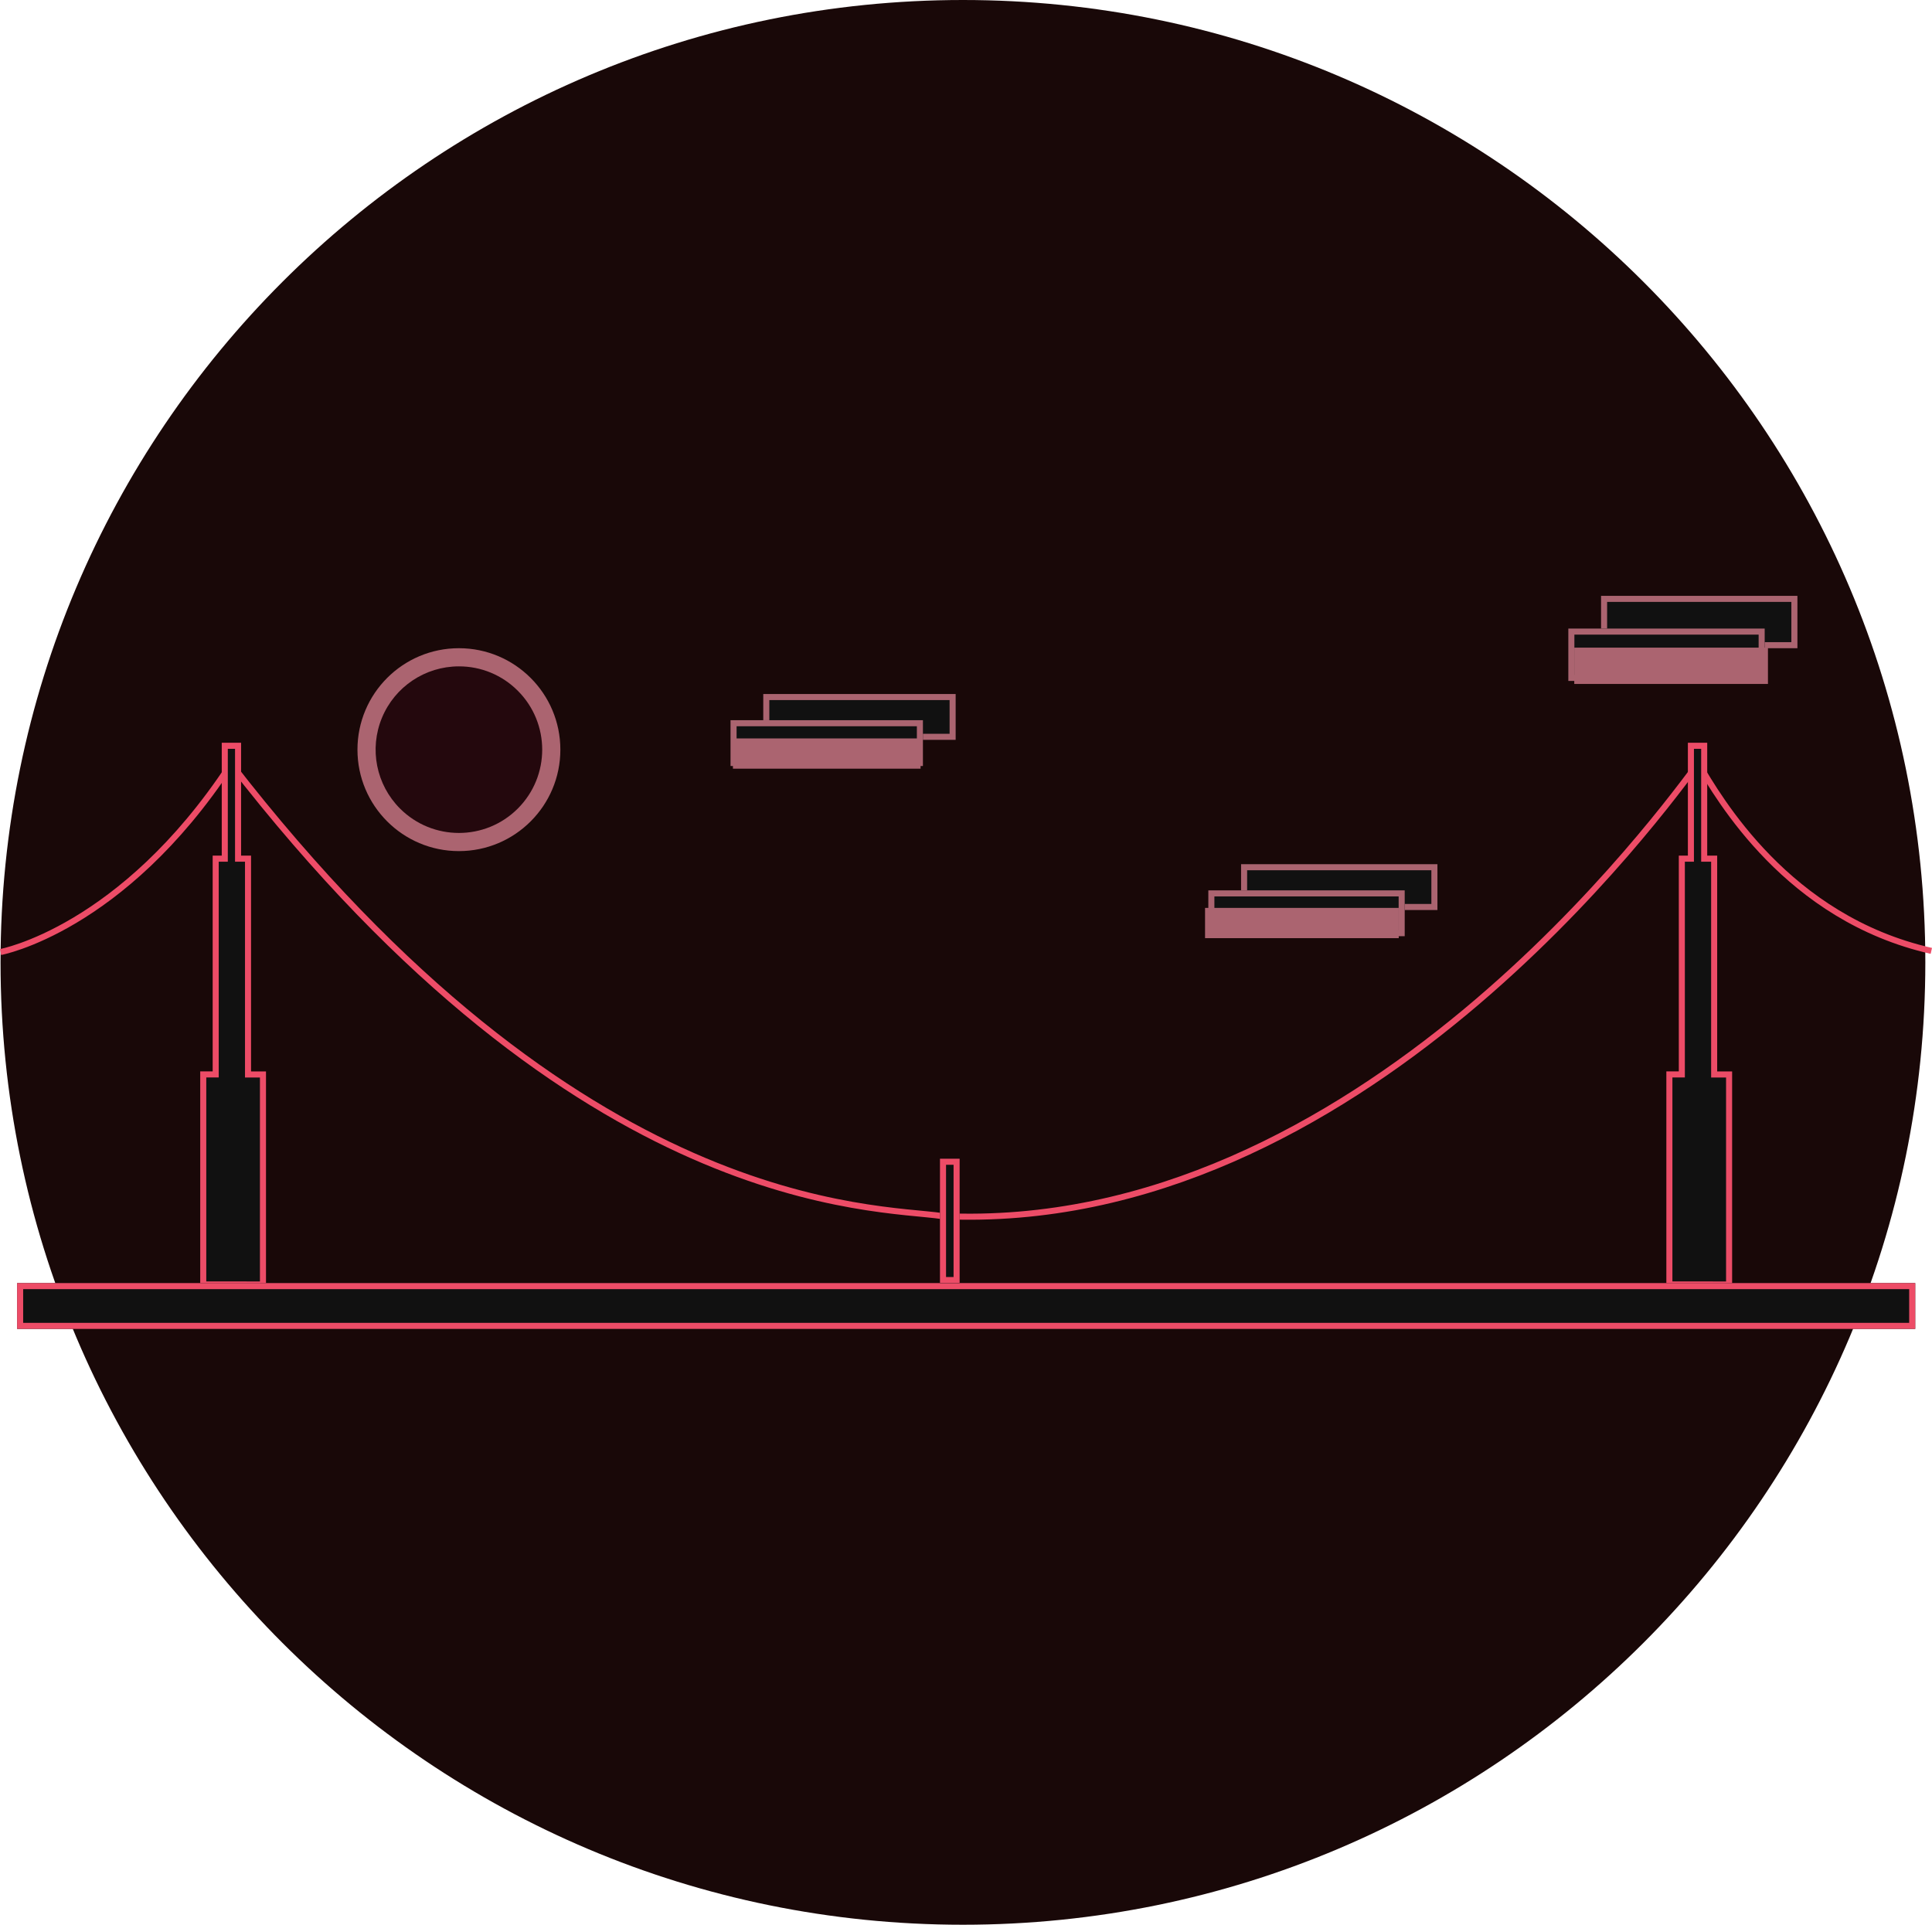
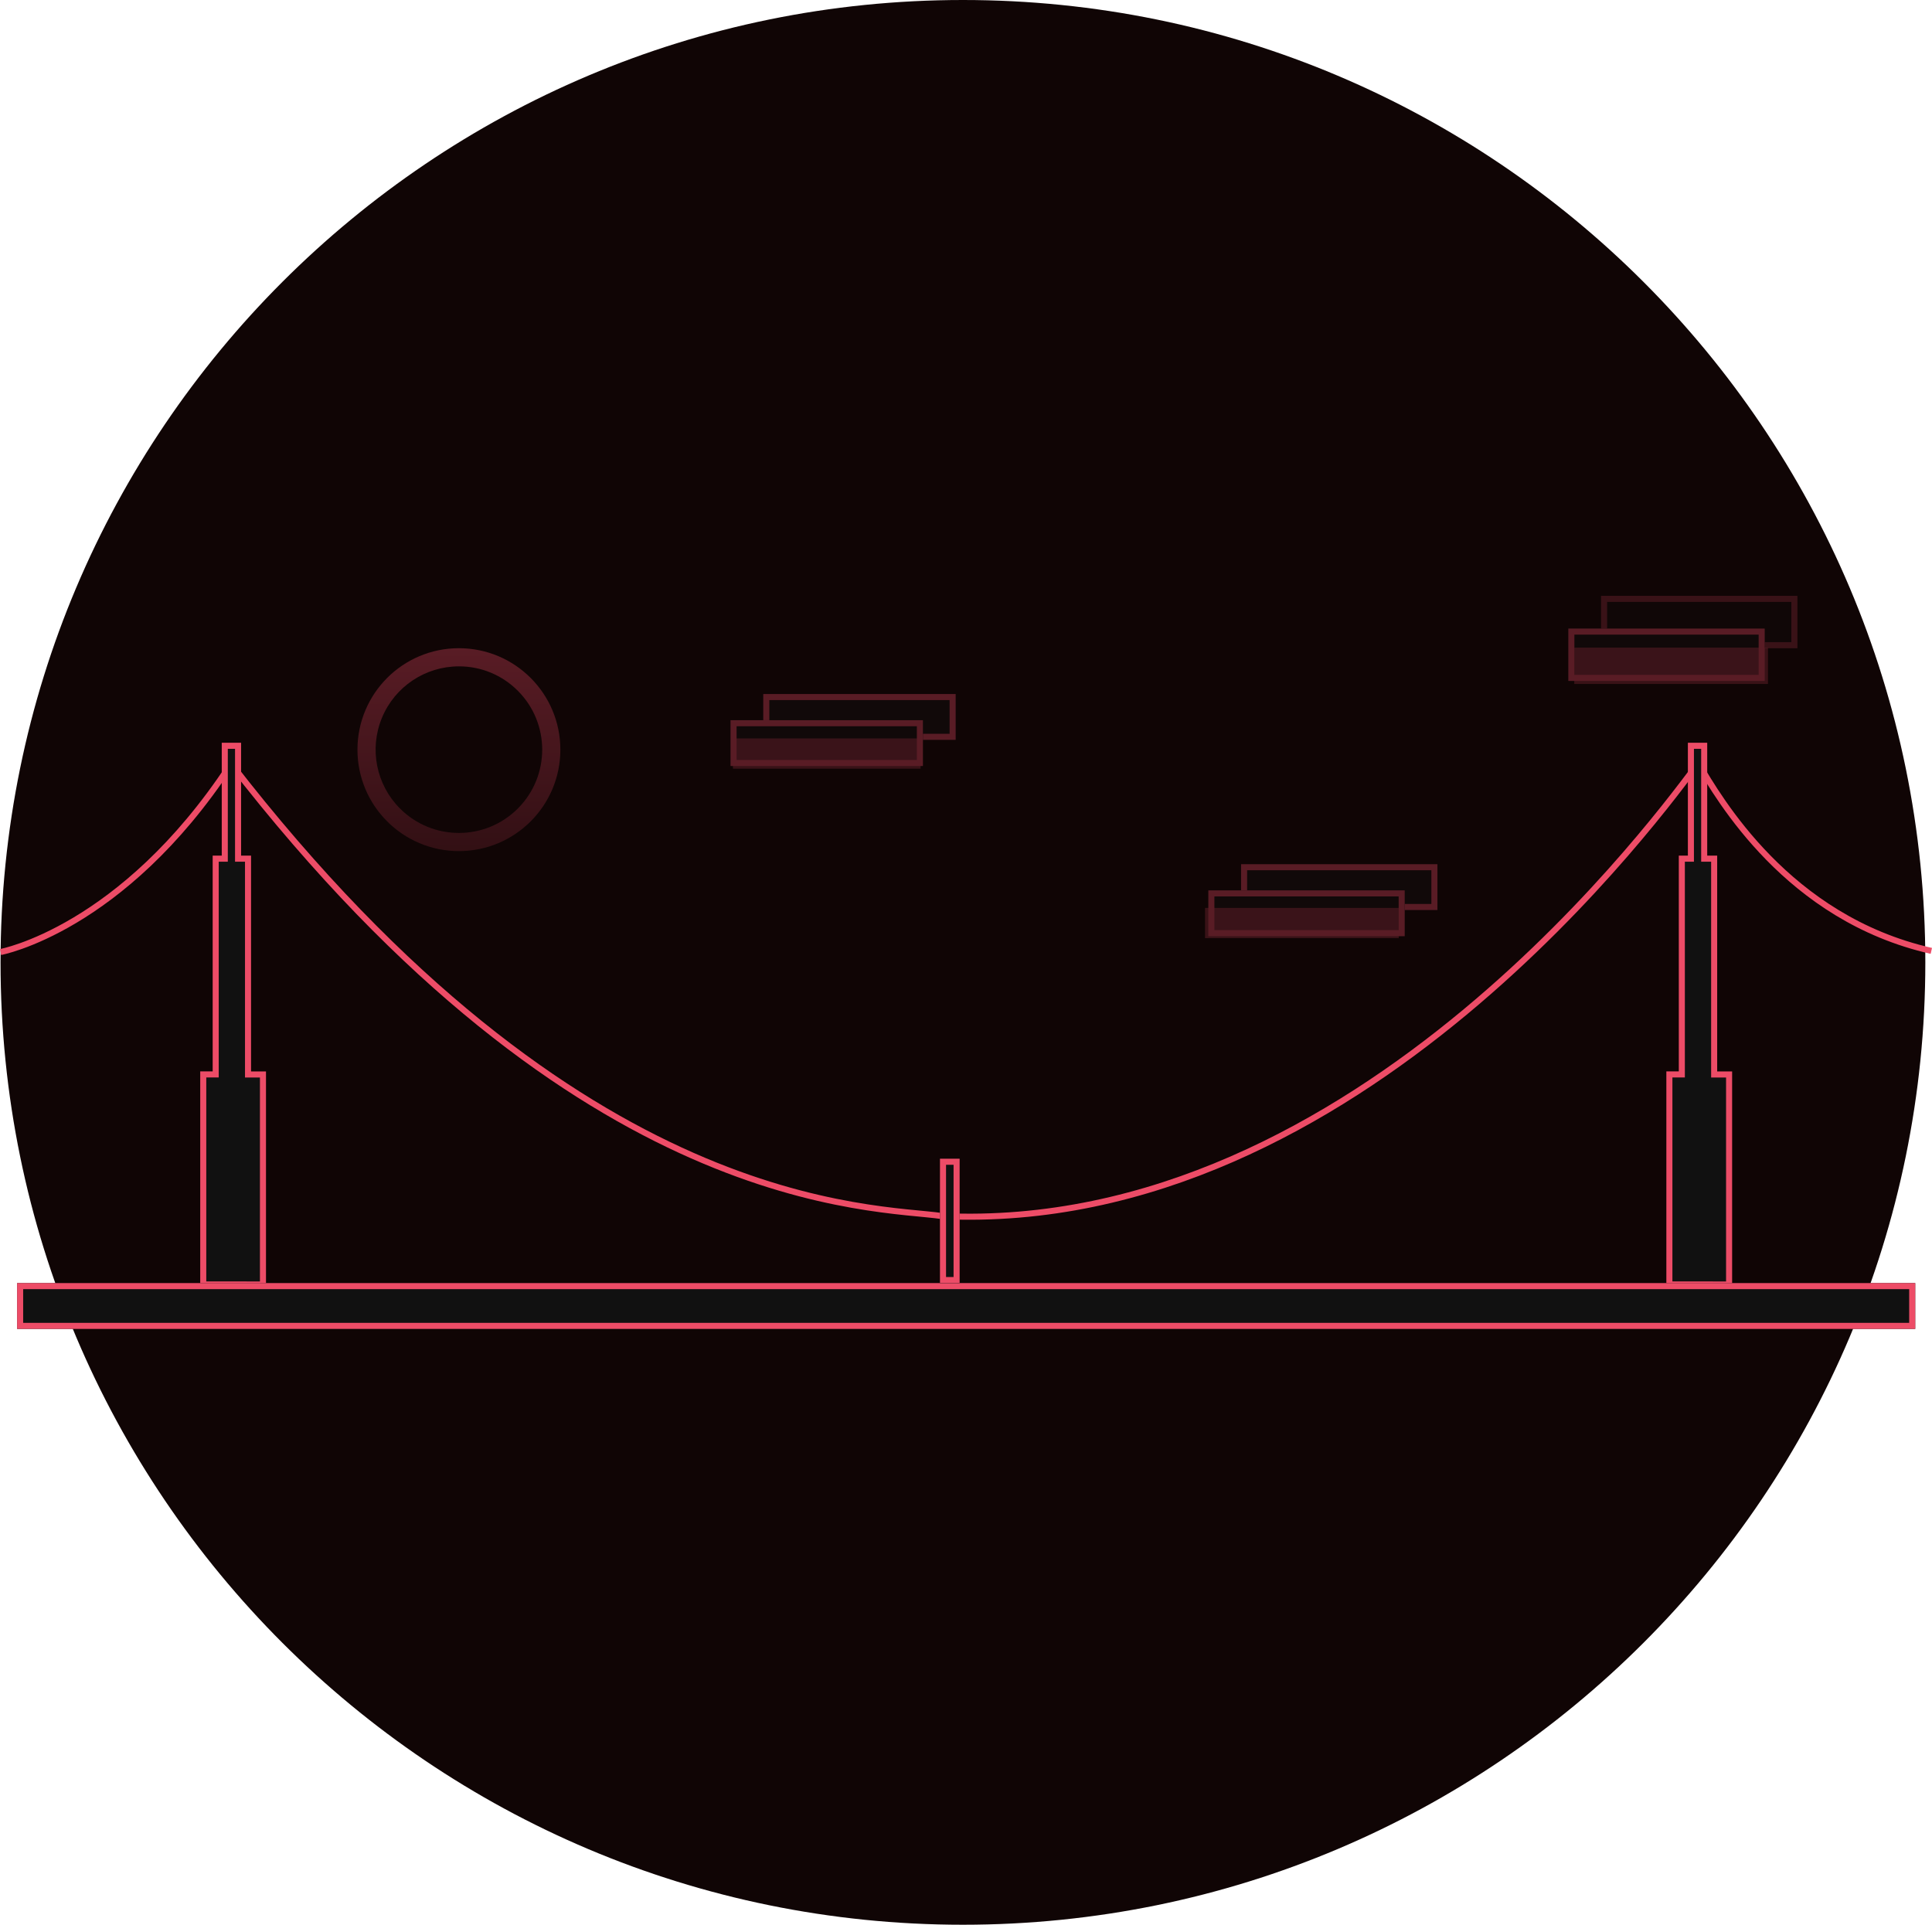
<svg xmlns="http://www.w3.org/2000/svg" width="319.192" height="318" viewBox="0 0 319.192 318">
-   <g id="san-francisco" transform="translate(-1122.91 -610)">
-     <path id="Path_1" data-name="Path 1" d="M159,0A159,159,0,1,1,0,159,159,159,0,0,1,159,0Z" transform="translate(1123 610)" fill="#190808" />
+   <defs>
+     <linearGradient id="linear-gradient" x1="0.5" x2="0.5" y2="1" gradientUnits="objectBoundingBox">
+       <stop offset="0" stop-color="#ed4c67" />
+       <stop offset="1" stop-color="#772634" />
+     </linearGradient>
+   </defs>
+   <g id="san-francisco-dark" transform="translate(-1122.91 -610)">
+     <path id="Path_1" data-name="Path 1" d="M159,0A159,159,0,1,1,0,159,159,159,0,0,1,159,0Z" transform="translate(1123 610)" fill="#100505" />
    <g id="Group_7" data-name="Group 7" transform="translate(-11.469 4.444)">
      <g id="Group_1" data-name="Group 1" transform="translate(1134.469 728.771)">
        <path id="Path_2" data-name="Path 2" d="M1134.47,760.743s20.078-3.7,37.96-30.9c.268-.408-.508.231,0-.353,57.888,74.846,106.5,73.241,117.61,74.88,68.859,3.174,119.731-68,124.9-74.808.006-.012-.057.05,0,0,.292-.259-1.029-1.729,0,0,3.421,5.744,14.745,25.6,38.521,30.99" transform="translate(-1134.469 -726.666)" fill="none" stroke="#ed4c67" stroke-width="1" />
        <path id="Path_3" data-name="Path 3" d="M1165.44,815.906v-34.7h2.057V745.557h1.5v-18.65h2.194v18.65h1.646v35.655h2.469v34.7Z" transform="translate(-1131.95 -726.907)" fill="#111" stroke="#ed4c67" stroke-width="1" />
        <path id="Path_4" data-name="Path 4" d="M1165.44,815.906v-34.7h2.057V745.557h1.5v-18.65h2.194v18.65h1.646v35.655h2.469v34.7Z" transform="translate(-889.726 -726.907)" fill="#111" stroke="#ed4c67" stroke-width="1" />
        <g id="Rectangle_1" data-name="Rectangle 1" transform="translate(2.737 88.772)" fill="#111" stroke="#ed4c67" stroke-width="1">
          <rect width="313.594" height="7.57" stroke="none" />
          <rect x="0.5" y="0.5" width="312.594" height="6.57" fill="none" />
        </g>
        <g id="Rectangle_2" data-name="Rectangle 2" transform="translate(155.208 68.226)" fill="#111" stroke="#ed4c67" stroke-width="1">
          <rect width="3.244" height="20.546" stroke="none" />
          <rect x="0.5" y="0.5" width="2.244" height="19.546" fill="none" />
        </g>
      </g>
-       <g id="Group_5" data-name="Group 5" transform="translate(1255.074 704)">
-         <g id="Group_2" data-name="Group 2" transform="translate(0 16.22)">
-           <g id="Rectangle_3" data-name="Rectangle 3" transform="translate(5.407)" fill="#111" stroke="#ab6470" stroke-width="1">
-             <rect width="31.784" height="7.57" stroke="none" />
-             <rect x="0.5" y="0.5" width="30.784" height="6.57" fill="none" />
+       <g id="Group_8" data-name="Group 8" opacity="0.33">
+         <g id="Group_6" data-name="Group 6" transform="translate(1193.436 712.651)">
+           <path id="Path_5" data-name="Path 5" d="M16.761,32.022A15.261,15.261,0,0,1,5.97,5.97,15.261,15.261,0,1,1,27.552,27.552,15.161,15.161,0,0,1,16.761,32.022Z" fill="rgba(237,76,103,0)" />
+           <path id="Path_6" data-name="Path 6" d="M16.761,3a13.761,13.761,0,0,0-9.73,23.492A13.761,13.761,0,0,0,26.492,7.031,13.671,13.671,0,0,0,16.761,3m0-3A16.761,16.761,0,1,1,0,16.761,16.761,16.761,0,0,1,16.761,0Z" fill="url(#linear-gradient)" />
+         </g>
+         <g id="Group_9" data-name="Group 9">
+           <g id="Group_5" data-name="Group 5" transform="translate(1255.074 704)">
+             <g id="Group_2" data-name="Group 2" transform="translate(0 16.22)">
+               <g id="Rectangle_3" data-name="Rectangle 3" transform="translate(5.407)" fill="#111" stroke="#ed4c67" stroke-width="1">
+                 <rect width="31.784" height="7.57" stroke="none" />
+                 <rect x="0.5" y="0.5" width="30.784" height="6.57" fill="none" />
+               </g>
+               <g id="Rectangle_4" data-name="Rectangle 4" transform="translate(0 4.325)" fill="#111" stroke="#ed4c67" stroke-width="1">
+                 <rect width="31.784" height="7.57" stroke="none" />
+                 <rect x="0.5" y="0.5" width="30.784" height="6.57" fill="none" />
+               </g>
+             </g>
+             <g id="Group_3" data-name="Group 3" transform="translate(78.939 44.336)">
+               <g id="Rectangle_5" data-name="Rectangle 5" transform="translate(5.407)" fill="#111" stroke="#ed4c67" stroke-width="1">
+                 <rect width="32.441" height="7.57" stroke="none" />
+                 <rect x="0.5" y="0.5" width="31.441" height="6.57" fill="none" />
+               </g>
+               <g id="Rectangle_6" data-name="Rectangle 6" transform="translate(0 4.325)" fill="#111" stroke="#ed4c67" stroke-width="1">
+                 <rect width="32.441" height="7.57" stroke="none" />
+                 <rect x="0.5" y="0.5" width="31.441" height="6.57" fill="none" />
+               </g>
+             </g>
+             <g id="Group_4" data-name="Group 4" transform="translate(138.414)">
+               <g id="Rectangle_7" data-name="Rectangle 7" transform="translate(5.407)" fill="#111" stroke="#ed4c67" stroke-width="1" opacity="0.57">
+                 <rect width="32.441" height="8.651" stroke="none" />
+                 <rect x="0.5" y="0.5" width="31.441" height="7.651" fill="none" />
+               </g>
+               <g id="Rectangle_8" data-name="Rectangle 8" transform="translate(0 5.407)" fill="#111" stroke="#ed4c67" stroke-width="1">
+                 <rect width="32.441" height="8.651" stroke="none" />
+                 <rect x="0.5" y="0.5" width="31.441" height="7.651" fill="none" />
+               </g>
+             </g>
          </g>
-           <g id="Rectangle_4" data-name="Rectangle 4" transform="translate(0 4.325)" fill="#111" stroke="#ab6470" stroke-width="1">
-             <rect width="31.784" height="7.57" stroke="none" />
-             <rect x="0.5" y="0.5" width="30.784" height="6.57" fill="none" />
-           </g>
-         </g>
-         <g id="Group_3" data-name="Group 3" transform="translate(78.939 44.336)">
-           <g id="Rectangle_5" data-name="Rectangle 5" transform="translate(5.407)" fill="#111" stroke="#ab6470" stroke-width="1">
-             <rect width="32.441" height="7.57" stroke="none" />
-             <rect x="0.5" y="0.5" width="31.441" height="6.57" fill="none" />
-           </g>
-           <g id="Rectangle_6" data-name="Rectangle 6" transform="translate(0 4.325)" fill="#111" stroke="#ab6470" stroke-width="1">
-             <rect width="32.441" height="7.57" stroke="none" />
-             <rect x="0.5" y="0.5" width="31.441" height="6.57" fill="none" />
-           </g>
-         </g>
-         <g id="Group_4" data-name="Group 4" transform="translate(138.414)">
-           <g id="Rectangle_7" data-name="Rectangle 7" transform="translate(5.407)" fill="#111" stroke="#ab6470" stroke-width="1">
-             <rect width="32.441" height="8.651" stroke="none" />
-             <rect x="0.5" y="0.5" width="31.441" height="7.651" fill="none" />
-           </g>
-           <g id="Rectangle_8" data-name="Rectangle 8" transform="translate(0 5.407)" fill="#111" stroke="#ab6470" stroke-width="1">
-             <rect width="32.441" height="8.651" stroke="none" />
-             <rect x="0.5" y="0.5" width="31.441" height="7.651" fill="none" />
-           </g>
+           <rect id="Rectangle_9" data-name="Rectangle 9" width="32" height="5" transform="translate(1333.469 755.556)" fill="#ed4c67" opacity="0.57" />
+           <rect id="Rectangle_10" data-name="Rectangle 10" width="31" height="5" transform="translate(1255.469 727.556)" fill="#ed4c67" opacity="0.57" />
+           <rect id="Rectangle_11" data-name="Rectangle 11" width="32" height="6" transform="translate(1394.469 712.556)" fill="#ed4c67" opacity="0.57" />
        </g>
      </g>
-       <g id="Group_6" data-name="Group 6" transform="translate(1193.436 712.651)">
-         <path id="Path_5" data-name="Path 5" d="M16.761,32.022A15.261,15.261,0,0,1,5.97,5.97,15.261,15.261,0,1,1,27.552,27.552,15.161,15.161,0,0,1,16.761,32.022Z" fill="rgba(255,0,119,0.05)" />
-         <path id="Path_6" data-name="Path 6" d="M16.761,3a13.761,13.761,0,0,0-9.73,23.492A13.761,13.761,0,0,0,26.492,7.031,13.671,13.671,0,0,0,16.761,3m0-3A16.761,16.761,0,1,1,0,16.761,16.761,16.761,0,0,1,16.761,0Z" fill="#ab6470" />
-       </g>
-       <rect id="Rectangle_9" data-name="Rectangle 9" width="32" height="5" transform="translate(1333.469 755.556)" fill="#ab6470" />
-       <rect id="Rectangle_10" data-name="Rectangle 10" width="31" height="5" transform="translate(1255.469 727.556)" fill="#ab6470" />
-       <rect id="Rectangle_11" data-name="Rectangle 11" width="32" height="6" transform="translate(1394.469 712.556)" fill="#ab6470" />
    </g>
  </g>
</svg>
